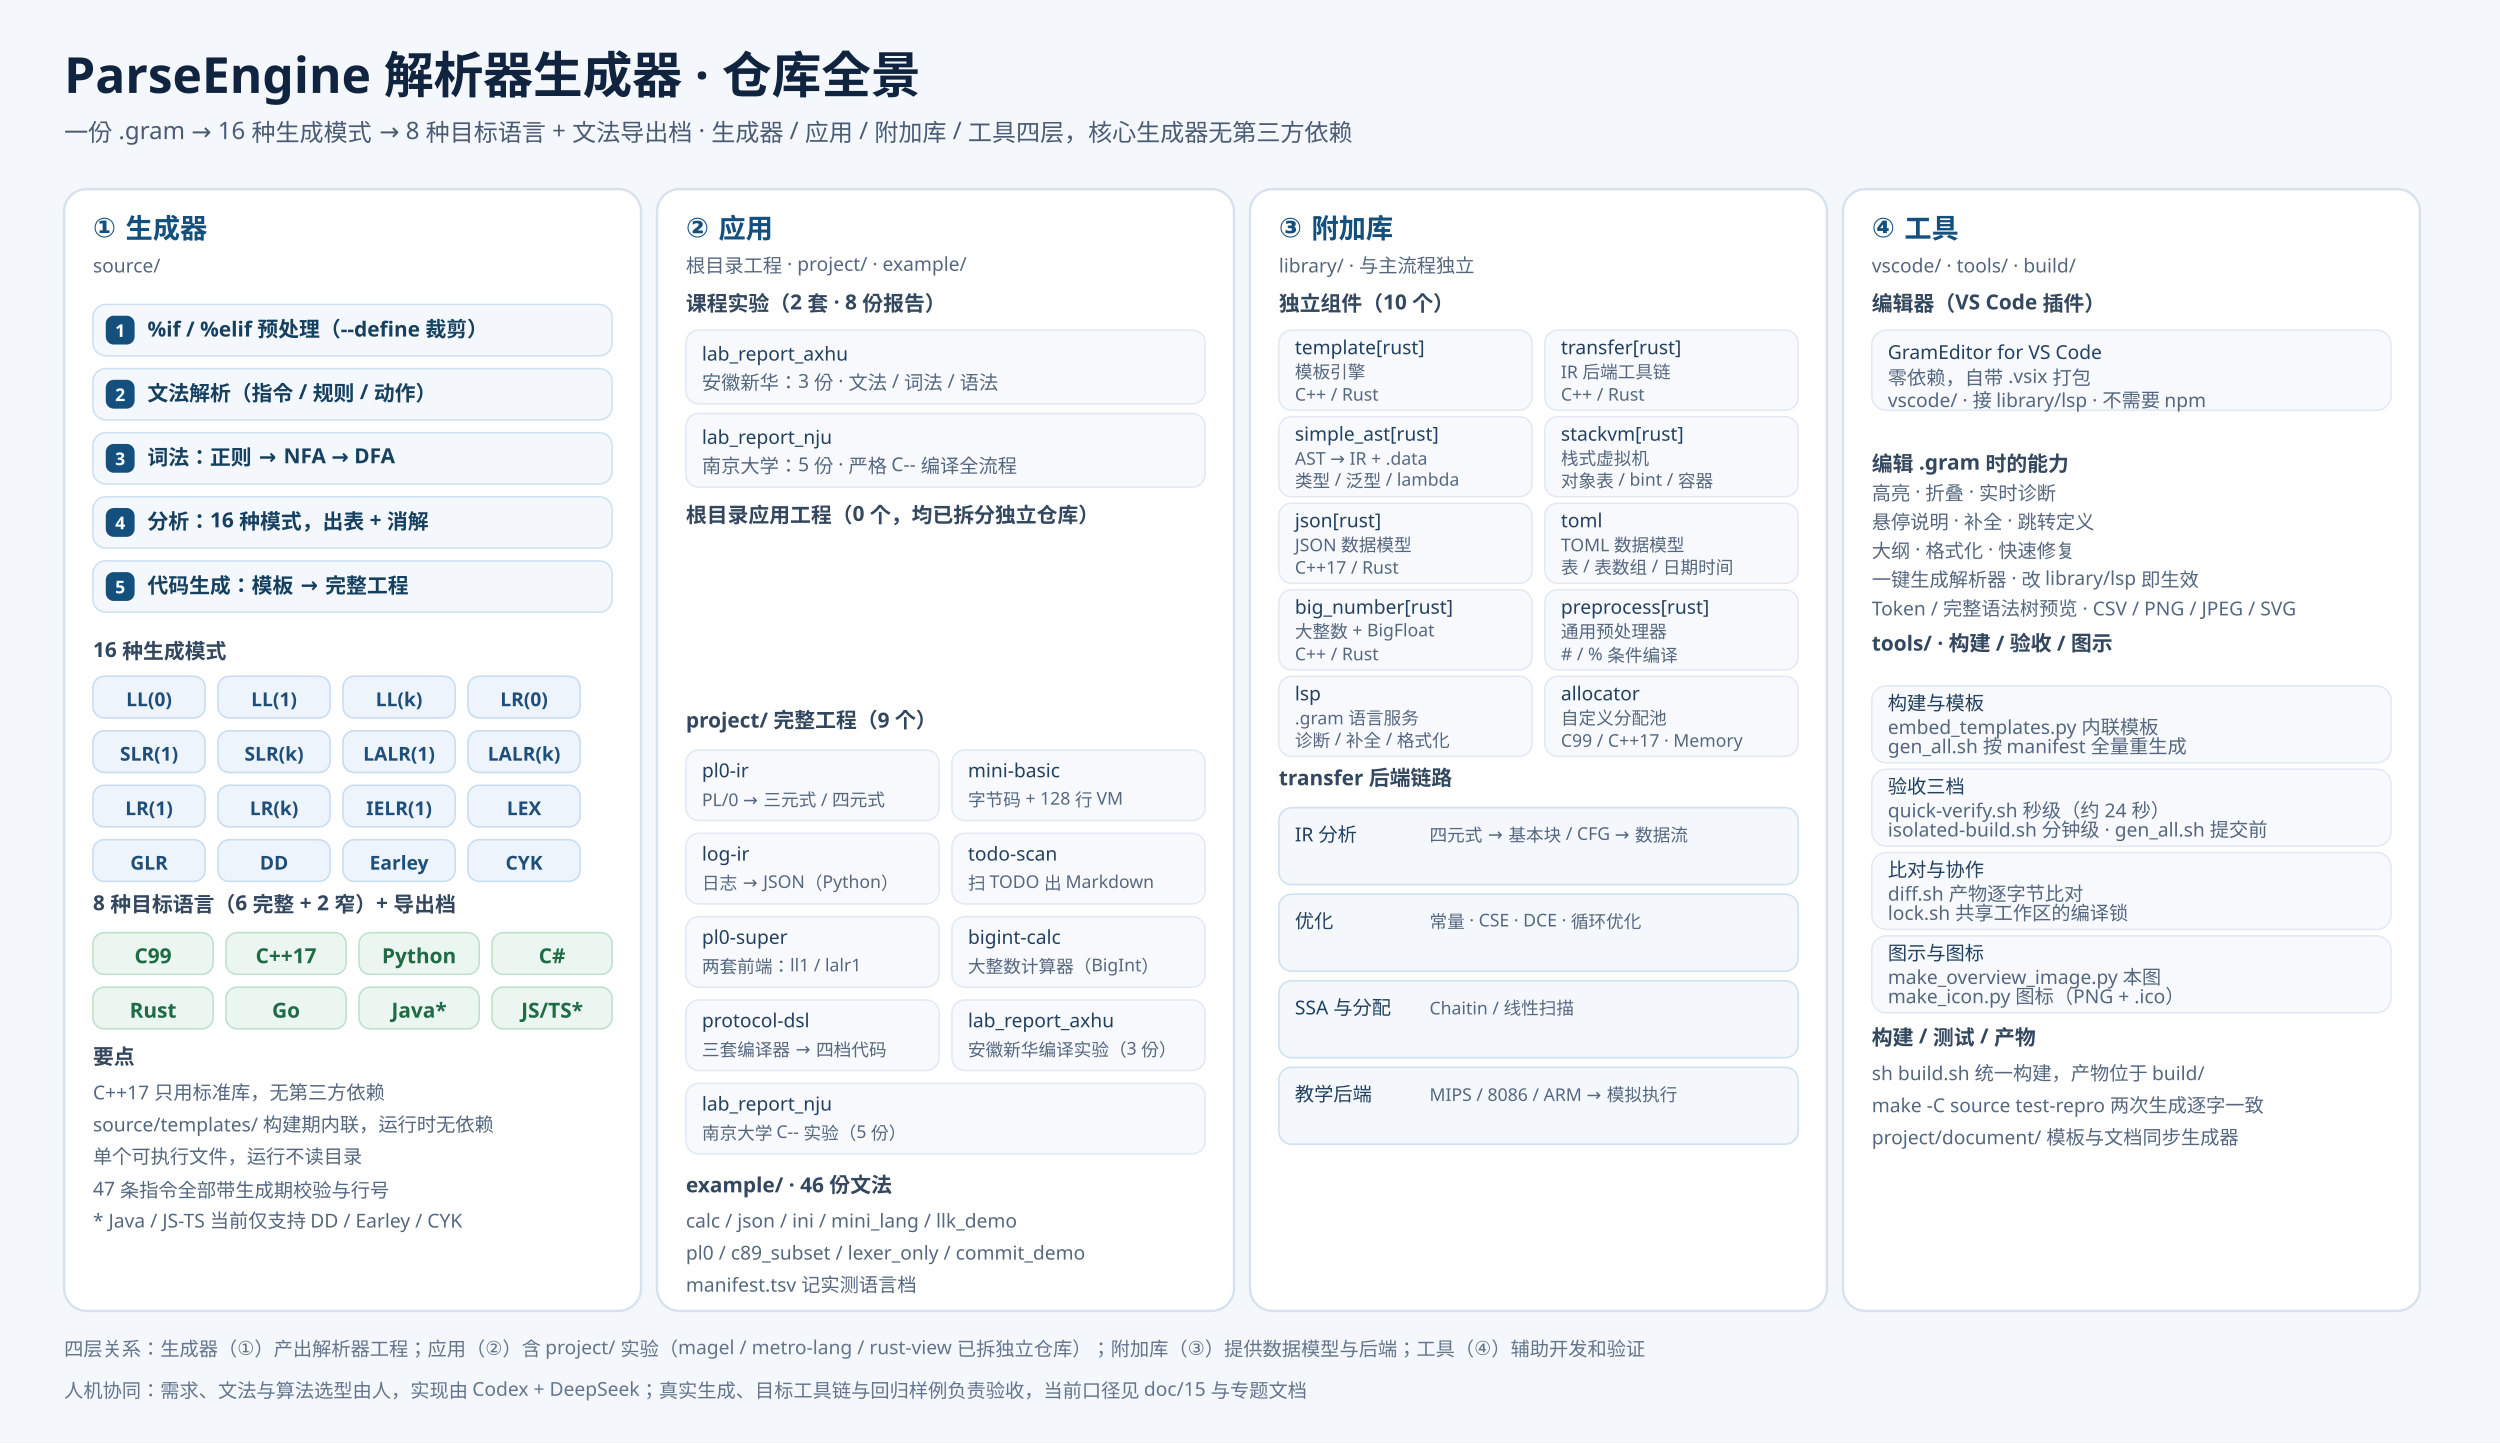
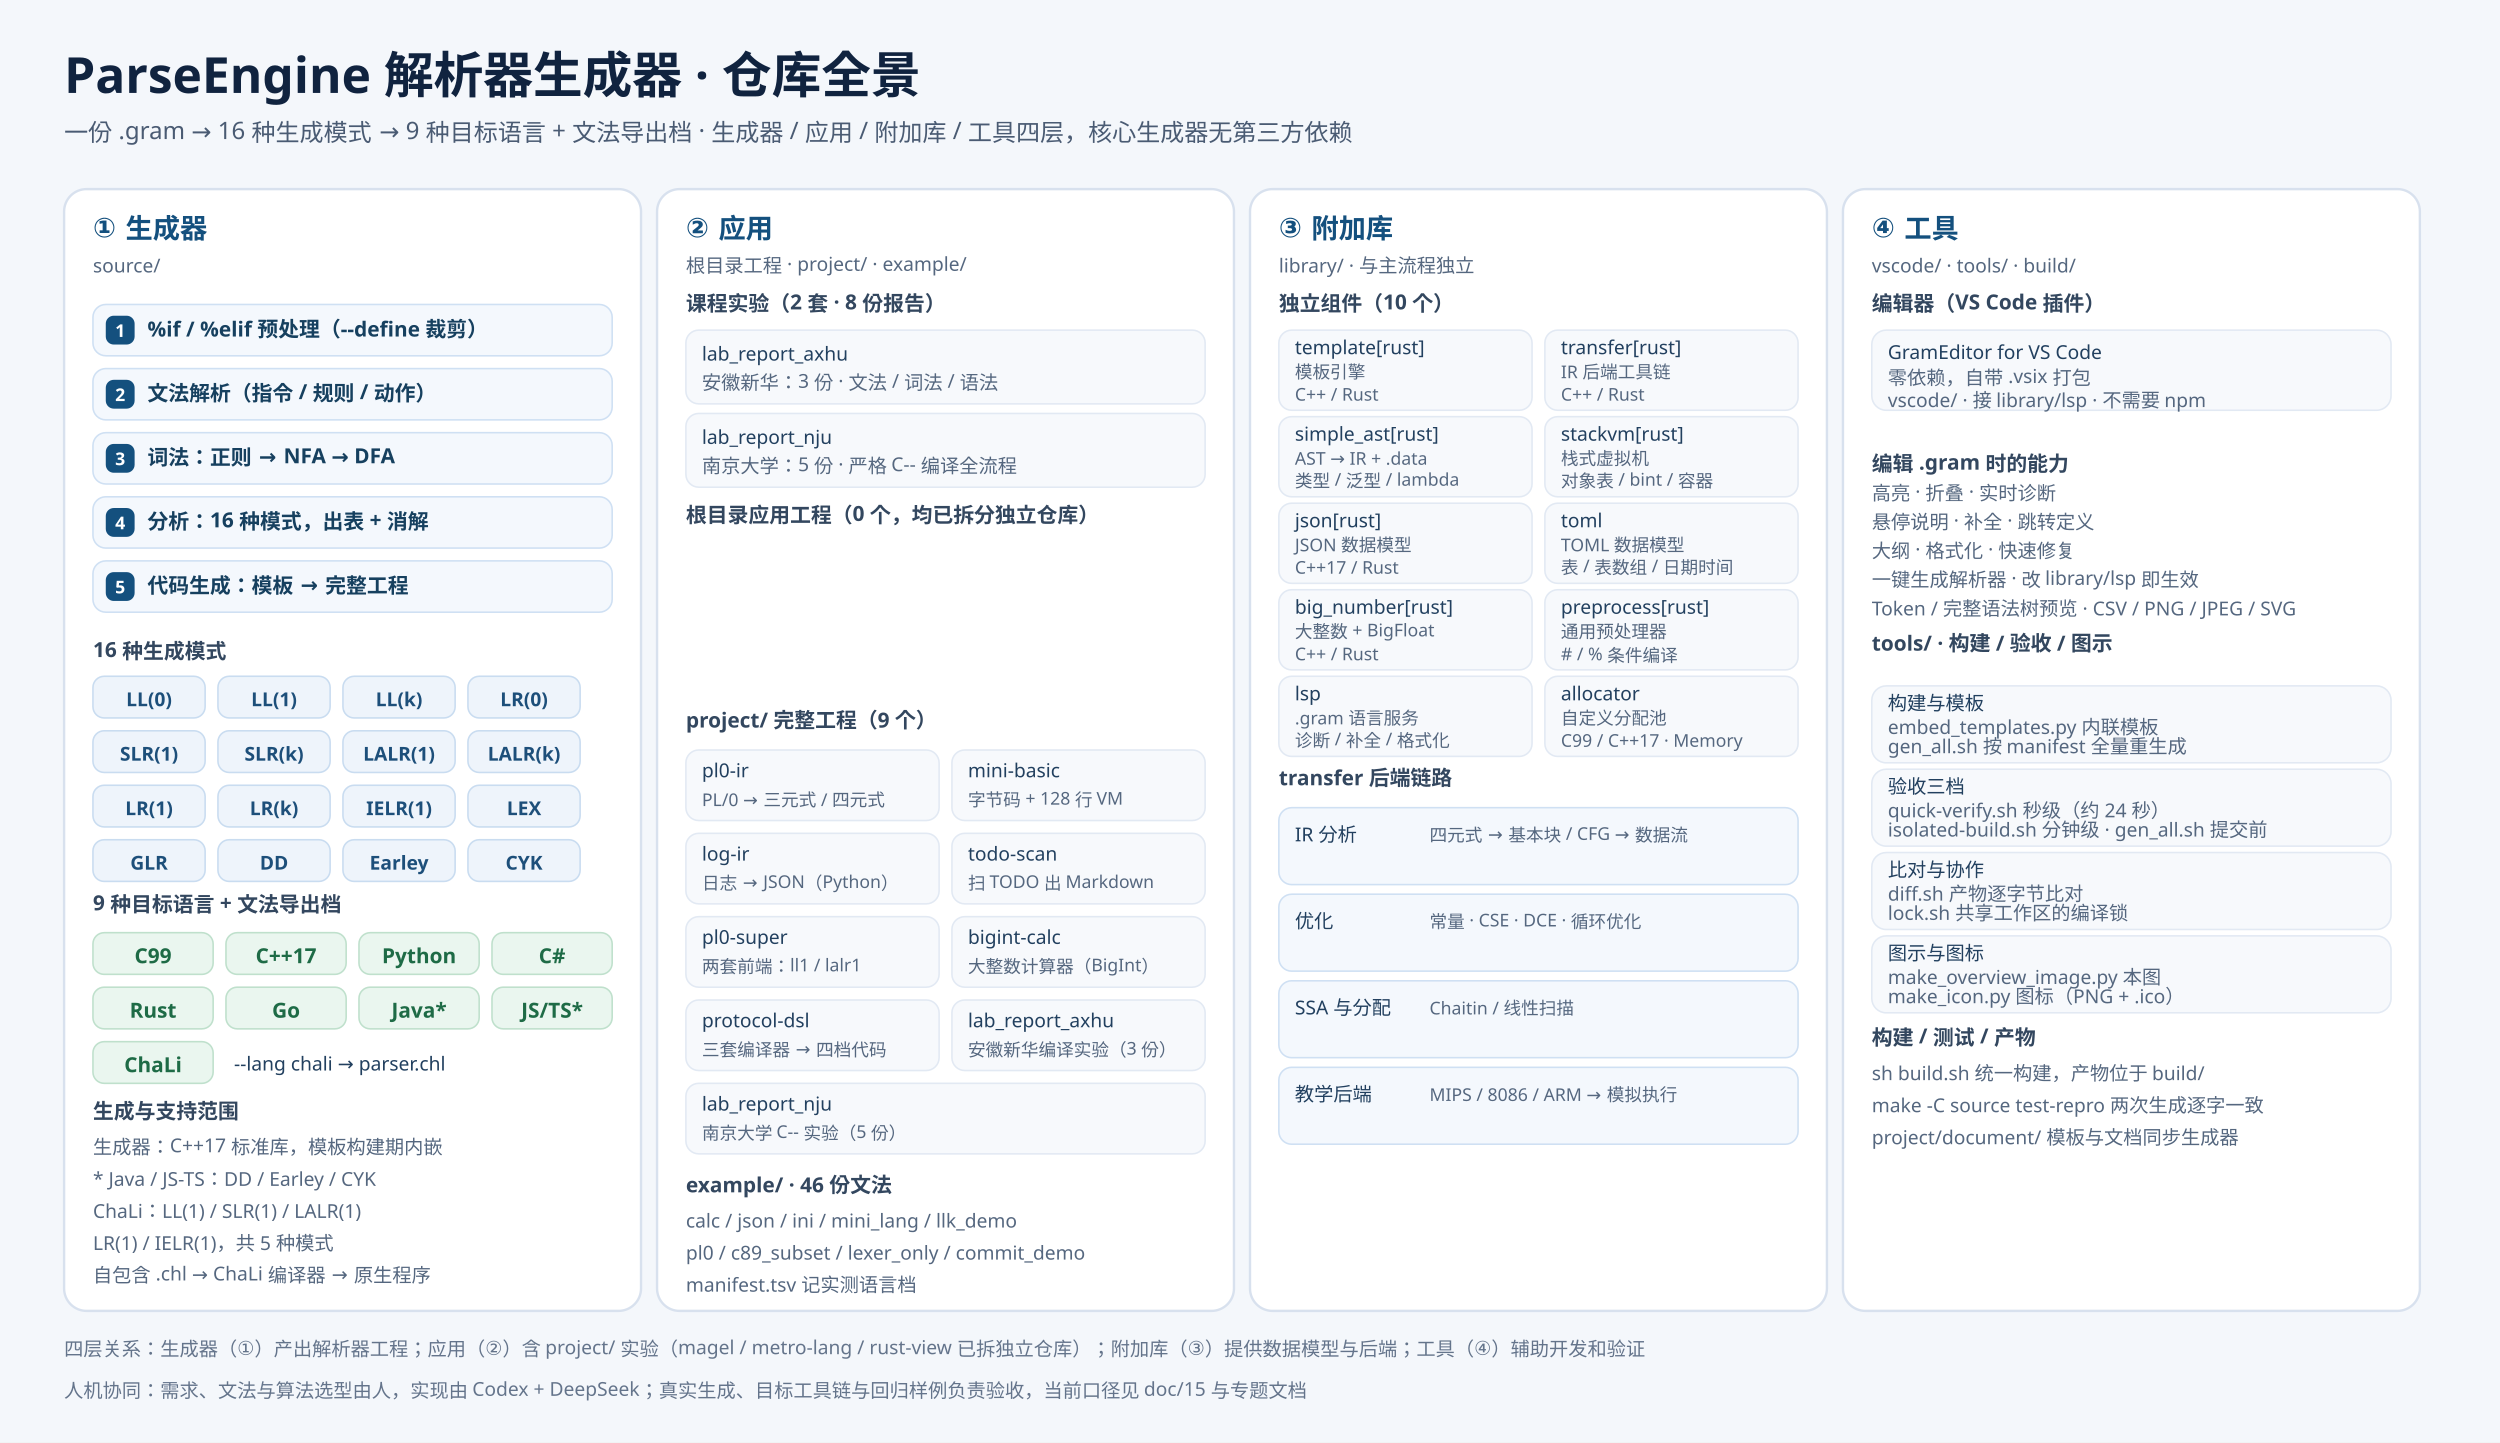
<svg xmlns="http://www.w3.org/2000/svg" width="1560" height="900" viewBox="0 0 1560 900">
  <rect width="1560" height="900" fill="#f4f7fb" />
  <text x="40" y="58" font-family="Microsoft YaHei, Segoe UI, Noto Sans SC, sans-serif" font-size="31" font-weight="700" fill="#10233f">ParseEngine 解析器生成器 · 仓库全景</text>
-   <text x="40" y="88" font-family="Microsoft YaHei, Segoe UI, Noto Sans SC, sans-serif" font-size="15" fill="#4a5b73">一份 .gram → 16 种生成模式 → 8 种目标语言 + 文法导出档 · 生成器 / 应用 / 附加库 / 工具四层，核心生成器无第三方依赖</text>
+   <text x="40" y="88" font-family="Microsoft YaHei, Segoe UI, Noto Sans SC, sans-serif" font-size="15" fill="#4a5b73">一份 .gram → 16 种生成模式 → 9 种目标语言 + 文法导出档 · 生成器 / 应用 / 附加库 / 工具四层，核心生成器无第三方依赖</text>
  <rect x="40" y="118" width="360" height="700" rx="14" fill="#ffffff" stroke="#d8e1ee" stroke-width="1.5" />
  <text x="58" y="148" font-family="Microsoft YaHei, Segoe UI, Noto Sans SC, sans-serif" font-size="17" font-weight="700" fill="#14507e">① 生成器</text>
  <text x="58" y="170" font-family="Microsoft YaHei, Segoe UI, Noto Sans SC, sans-serif" font-size="12" fill="#55677f">source/</text>
  <rect x="58" y="190" width="324" height="32" rx="8" fill="#f4f8fd" stroke="#cfe0f3" stroke-width="1" />
  <rect x="66" y="197" width="18" height="18" rx="5" fill="#14507e" />
  <text x="75" y="206" font-family="Microsoft YaHei, Segoe UI, Noto Sans SC, sans-serif" font-size="11" font-weight="700" fill="#ffffff" text-anchor="middle" dominant-baseline="central">1</text>
  <text x="92" y="210" font-family="Microsoft YaHei, Segoe UI, Noto Sans SC, sans-serif" font-size="13" font-weight="700" fill="#16405f">%if / %elif 预处理（--define 裁剪）</text>
  <rect x="58" y="230" width="324" height="32" rx="8" fill="#f4f8fd" stroke="#cfe0f3" stroke-width="1" />
  <rect x="66" y="237" width="18" height="18" rx="5" fill="#14507e" />
  <text x="75" y="246" font-family="Microsoft YaHei, Segoe UI, Noto Sans SC, sans-serif" font-size="11" font-weight="700" fill="#ffffff" text-anchor="middle" dominant-baseline="central">2</text>
  <text x="92" y="250" font-family="Microsoft YaHei, Segoe UI, Noto Sans SC, sans-serif" font-size="13" font-weight="700" fill="#16405f">文法解析（指令 / 规则 / 动作）</text>
  <rect x="58" y="270" width="324" height="32" rx="8" fill="#f4f8fd" stroke="#cfe0f3" stroke-width="1" />
  <rect x="66" y="277" width="18" height="18" rx="5" fill="#14507e" />
  <text x="75" y="286" font-family="Microsoft YaHei, Segoe UI, Noto Sans SC, sans-serif" font-size="11" font-weight="700" fill="#ffffff" text-anchor="middle" dominant-baseline="central">3</text>
  <text x="92" y="290" font-family="Microsoft YaHei, Segoe UI, Noto Sans SC, sans-serif" font-size="13" font-weight="700" fill="#16405f">词法：正则 → NFA → DFA</text>
  <rect x="58" y="310" width="324" height="32" rx="8" fill="#f4f8fd" stroke="#cfe0f3" stroke-width="1" />
  <rect x="66" y="317" width="18" height="18" rx="5" fill="#14507e" />
  <text x="75" y="326" font-family="Microsoft YaHei, Segoe UI, Noto Sans SC, sans-serif" font-size="11" font-weight="700" fill="#ffffff" text-anchor="middle" dominant-baseline="central">4</text>
  <text x="92" y="330" font-family="Microsoft YaHei, Segoe UI, Noto Sans SC, sans-serif" font-size="13" font-weight="700" fill="#16405f">分析：16 种模式，出表 + 消解</text>
  <rect x="58" y="350" width="324" height="32" rx="8" fill="#f4f8fd" stroke="#cfe0f3" stroke-width="1" />
  <rect x="66" y="357" width="18" height="18" rx="5" fill="#14507e" />
  <text x="75" y="366" font-family="Microsoft YaHei, Segoe UI, Noto Sans SC, sans-serif" font-size="11" font-weight="700" fill="#ffffff" text-anchor="middle" dominant-baseline="central">5</text>
  <text x="92" y="370" font-family="Microsoft YaHei, Segoe UI, Noto Sans SC, sans-serif" font-size="13" font-weight="700" fill="#16405f">代码生成：模板 → 完整工程</text>
  <text x="58" y="410" font-family="Microsoft YaHei, Segoe UI, Noto Sans SC, sans-serif" font-size="13" font-weight="700" fill="#33475f">16 种生成模式</text>
  <rect x="58" y="422" width="70" height="26" rx="7" fill="#eef4fb" stroke="#c9dcf0" stroke-width="1" />
  <text x="93" y="436" font-family="Microsoft YaHei, Segoe UI, Noto Sans SC, sans-serif" font-size="12" font-weight="700" fill="#1d4f7a" text-anchor="middle" dominant-baseline="central">LL(0)</text>
  <rect x="136" y="422" width="70" height="26" rx="7" fill="#eef4fb" stroke="#c9dcf0" stroke-width="1" />
  <text x="171" y="436" font-family="Microsoft YaHei, Segoe UI, Noto Sans SC, sans-serif" font-size="12" font-weight="700" fill="#1d4f7a" text-anchor="middle" dominant-baseline="central">LL(1)</text>
  <rect x="214" y="422" width="70" height="26" rx="7" fill="#eef4fb" stroke="#c9dcf0" stroke-width="1" />
  <text x="249" y="436" font-family="Microsoft YaHei, Segoe UI, Noto Sans SC, sans-serif" font-size="12" font-weight="700" fill="#1d4f7a" text-anchor="middle" dominant-baseline="central">LL(k)</text>
  <rect x="292" y="422" width="70" height="26" rx="7" fill="#eef4fb" stroke="#c9dcf0" stroke-width="1" />
  <text x="327" y="436" font-family="Microsoft YaHei, Segoe UI, Noto Sans SC, sans-serif" font-size="12" font-weight="700" fill="#1d4f7a" text-anchor="middle" dominant-baseline="central">LR(0)</text>
  <rect x="58" y="456" width="70" height="26" rx="7" fill="#eef4fb" stroke="#c9dcf0" stroke-width="1" />
  <text x="93" y="470" font-family="Microsoft YaHei, Segoe UI, Noto Sans SC, sans-serif" font-size="12" font-weight="700" fill="#1d4f7a" text-anchor="middle" dominant-baseline="central">SLR(1)</text>
  <rect x="136" y="456" width="70" height="26" rx="7" fill="#eef4fb" stroke="#c9dcf0" stroke-width="1" />
  <text x="171" y="470" font-family="Microsoft YaHei, Segoe UI, Noto Sans SC, sans-serif" font-size="12" font-weight="700" fill="#1d4f7a" text-anchor="middle" dominant-baseline="central">SLR(k)</text>
  <rect x="214" y="456" width="70" height="26" rx="7" fill="#eef4fb" stroke="#c9dcf0" stroke-width="1" />
  <text x="249" y="470" font-family="Microsoft YaHei, Segoe UI, Noto Sans SC, sans-serif" font-size="12" font-weight="700" fill="#1d4f7a" text-anchor="middle" dominant-baseline="central">LALR(1)</text>
  <rect x="292" y="456" width="70" height="26" rx="7" fill="#eef4fb" stroke="#c9dcf0" stroke-width="1" />
  <text x="327" y="470" font-family="Microsoft YaHei, Segoe UI, Noto Sans SC, sans-serif" font-size="12" font-weight="700" fill="#1d4f7a" text-anchor="middle" dominant-baseline="central">LALR(k)</text>
  <rect x="58" y="490" width="70" height="26" rx="7" fill="#eef4fb" stroke="#c9dcf0" stroke-width="1" />
  <text x="93" y="504" font-family="Microsoft YaHei, Segoe UI, Noto Sans SC, sans-serif" font-size="12" font-weight="700" fill="#1d4f7a" text-anchor="middle" dominant-baseline="central">LR(1)</text>
  <rect x="136" y="490" width="70" height="26" rx="7" fill="#eef4fb" stroke="#c9dcf0" stroke-width="1" />
  <text x="171" y="504" font-family="Microsoft YaHei, Segoe UI, Noto Sans SC, sans-serif" font-size="12" font-weight="700" fill="#1d4f7a" text-anchor="middle" dominant-baseline="central">LR(k)</text>
  <rect x="214" y="490" width="70" height="26" rx="7" fill="#eef4fb" stroke="#c9dcf0" stroke-width="1" />
  <text x="249" y="504" font-family="Microsoft YaHei, Segoe UI, Noto Sans SC, sans-serif" font-size="12" font-weight="700" fill="#1d4f7a" text-anchor="middle" dominant-baseline="central">IELR(1)</text>
  <rect x="292" y="490" width="70" height="26" rx="7" fill="#eef4fb" stroke="#c9dcf0" stroke-width="1" />
  <text x="327" y="504" font-family="Microsoft YaHei, Segoe UI, Noto Sans SC, sans-serif" font-size="12" font-weight="700" fill="#1d4f7a" text-anchor="middle" dominant-baseline="central">LEX</text>
  <rect x="58" y="524" width="70" height="26" rx="7" fill="#eef4fb" stroke="#c9dcf0" stroke-width="1" />
  <text x="93" y="538" font-family="Microsoft YaHei, Segoe UI, Noto Sans SC, sans-serif" font-size="12" font-weight="700" fill="#1d4f7a" text-anchor="middle" dominant-baseline="central">GLR</text>
  <rect x="136" y="524" width="70" height="26" rx="7" fill="#eef4fb" stroke="#c9dcf0" stroke-width="1" />
  <text x="171" y="538" font-family="Microsoft YaHei, Segoe UI, Noto Sans SC, sans-serif" font-size="12" font-weight="700" fill="#1d4f7a" text-anchor="middle" dominant-baseline="central">DD</text>
  <rect x="214" y="524" width="70" height="26" rx="7" fill="#eef4fb" stroke="#c9dcf0" stroke-width="1" />
  <text x="249" y="538" font-family="Microsoft YaHei, Segoe UI, Noto Sans SC, sans-serif" font-size="12" font-weight="700" fill="#1d4f7a" text-anchor="middle" dominant-baseline="central">Earley</text>
  <rect x="292" y="524" width="70" height="26" rx="7" fill="#eef4fb" stroke="#c9dcf0" stroke-width="1" />
  <text x="327" y="538" font-family="Microsoft YaHei, Segoe UI, Noto Sans SC, sans-serif" font-size="12" font-weight="700" fill="#1d4f7a" text-anchor="middle" dominant-baseline="central">CYK</text>
-   <text x="58" y="568" font-family="Microsoft YaHei, Segoe UI, Noto Sans SC, sans-serif" font-size="13" font-weight="700" fill="#33475f">8 种目标语言（6 完整 + 2 窄）+ 导出档</text>
+   <text x="58" y="568" font-family="Microsoft YaHei, Segoe UI, Noto Sans SC, sans-serif" font-size="13" font-weight="700" fill="#33475f">9 种目标语言 + 文法导出档</text>
  <rect x="58" y="582" width="75" height="26" rx="7" fill="#eaf6ef" stroke="#bfe0cc" stroke-width="1" />
  <text x="95.5" y="596" font-family="Microsoft YaHei, Segoe UI, Noto Sans SC, sans-serif" font-size="13" font-weight="700" fill="#1e6b46" text-anchor="middle" dominant-baseline="central">C99</text>
  <rect x="141" y="582" width="75" height="26" rx="7" fill="#eaf6ef" stroke="#bfe0cc" stroke-width="1" />
  <text x="178.5" y="596" font-family="Microsoft YaHei, Segoe UI, Noto Sans SC, sans-serif" font-size="13" font-weight="700" fill="#1e6b46" text-anchor="middle" dominant-baseline="central">C++17</text>
  <rect x="224" y="582" width="75" height="26" rx="7" fill="#eaf6ef" stroke="#bfe0cc" stroke-width="1" />
  <text x="261.5" y="596" font-family="Microsoft YaHei, Segoe UI, Noto Sans SC, sans-serif" font-size="13" font-weight="700" fill="#1e6b46" text-anchor="middle" dominant-baseline="central">Python</text>
  <rect x="307" y="582" width="75" height="26" rx="7" fill="#eaf6ef" stroke="#bfe0cc" stroke-width="1" />
  <text x="344.5" y="596" font-family="Microsoft YaHei, Segoe UI, Noto Sans SC, sans-serif" font-size="13" font-weight="700" fill="#1e6b46" text-anchor="middle" dominant-baseline="central">C#</text>
  <rect x="58" y="616" width="75" height="26" rx="7" fill="#eaf6ef" stroke="#bfe0cc" stroke-width="1" />
  <text x="95.5" y="630" font-family="Microsoft YaHei, Segoe UI, Noto Sans SC, sans-serif" font-size="13" font-weight="700" fill="#1e6b46" text-anchor="middle" dominant-baseline="central">Rust</text>
  <rect x="141" y="616" width="75" height="26" rx="7" fill="#eaf6ef" stroke="#bfe0cc" stroke-width="1" />
  <text x="178.5" y="630" font-family="Microsoft YaHei, Segoe UI, Noto Sans SC, sans-serif" font-size="13" font-weight="700" fill="#1e6b46" text-anchor="middle" dominant-baseline="central">Go</text>
  <rect x="224" y="616" width="75" height="26" rx="7" fill="#eaf6ef" stroke="#bfe0cc" stroke-width="1" />
  <text x="261.5" y="630" font-family="Microsoft YaHei, Segoe UI, Noto Sans SC, sans-serif" font-size="13" font-weight="700" fill="#1e6b46" text-anchor="middle" dominant-baseline="central">Java*</text>
  <rect x="307" y="616" width="75" height="26" rx="7" fill="#eaf6ef" stroke="#bfe0cc" stroke-width="1" />
  <text x="344.5" y="630" font-family="Microsoft YaHei, Segoe UI, Noto Sans SC, sans-serif" font-size="13" font-weight="700" fill="#1e6b46" text-anchor="middle" dominant-baseline="central">JS/TS*</text>
-   <text x="58" y="664" font-family="Microsoft YaHei, Segoe UI, Noto Sans SC, sans-serif" font-size="13" font-weight="700" fill="#33475f">要点</text>
-   <text x="58" y="686" font-family="Microsoft YaHei, Segoe UI, Noto Sans SC, sans-serif" font-size="12" fill="#55677f">C++17 只用标准库，无第三方依赖</text>
-   <text x="58" y="706" font-family="Microsoft YaHei, Segoe UI, Noto Sans SC, sans-serif" font-size="12" fill="#55677f">source/templates/ 构建期内联，运行时无依赖</text>
-   <text x="58" y="726" font-family="Microsoft YaHei, Segoe UI, Noto Sans SC, sans-serif" font-size="12" fill="#55677f">单个可执行文件，运行不读目录</text>
-   <text x="58" y="746" font-family="Microsoft YaHei, Segoe UI, Noto Sans SC, sans-serif" font-size="12" fill="#55677f">47 条指令全部带生成期校验与行号</text>
-   <text x="58" y="766" font-family="Microsoft YaHei, Segoe UI, Noto Sans SC, sans-serif" font-size="12" fill="#55677f">* Java / JS-TS 当前仅支持 DD / Earley / CYK</text>
+   <rect x="58" y="650" width="75" height="26" rx="7" fill="#eaf6ef" stroke="#bfe0cc" stroke-width="1" />
+   <text x="95.5" y="664" font-family="Microsoft YaHei, Segoe UI, Noto Sans SC, sans-serif" font-size="13" font-weight="700" fill="#1e6b46" text-anchor="middle" dominant-baseline="central">ChaLi</text>
+   <text x="146" y="668" font-family="Microsoft YaHei, Segoe UI, Noto Sans SC, sans-serif" font-size="12" fill="#22405f">--lang chali → parser.chl</text>
+   <text x="58" y="698" font-family="Microsoft YaHei, Segoe UI, Noto Sans SC, sans-serif" font-size="13" font-weight="700" fill="#33475f">生成与支持范围</text>
+   <text x="58" y="720" font-family="Microsoft YaHei, Segoe UI, Noto Sans SC, sans-serif" font-size="12" fill="#55677f">生成器：C++17 标准库，模板构建期内嵌</text>
+   <text x="58" y="740" font-family="Microsoft YaHei, Segoe UI, Noto Sans SC, sans-serif" font-size="12" fill="#55677f">* Java / JS-TS：DD / Earley / CYK</text>
+   <text x="58" y="760" font-family="Microsoft YaHei, Segoe UI, Noto Sans SC, sans-serif" font-size="12" fill="#55677f">ChaLi：LL(1) / SLR(1) / LALR(1)</text>
+   <text x="58" y="780" font-family="Microsoft YaHei, Segoe UI, Noto Sans SC, sans-serif" font-size="12" fill="#55677f">             LR(1) / IELR(1)，共 5 种模式</text>
+   <text x="58" y="800" font-family="Microsoft YaHei, Segoe UI, Noto Sans SC, sans-serif" font-size="12" fill="#55677f">自包含 .chl → ChaLi 编译器 → 原生程序</text>
  <rect x="410" y="118" width="360" height="700" rx="14" fill="#ffffff" stroke="#d8e1ee" stroke-width="1.5" />
  <text x="428" y="148" font-family="Microsoft YaHei, Segoe UI, Noto Sans SC, sans-serif" font-size="17" font-weight="700" fill="#14507e">② 应用</text>
  <text x="428" y="170" font-family="Microsoft YaHei, Segoe UI, Noto Sans SC, sans-serif" font-size="12" fill="#55677f">根目录工程 · project/ · example/</text>
  <text x="428" y="194" font-family="Microsoft YaHei, Segoe UI, Noto Sans SC, sans-serif" font-size="13" font-weight="700" fill="#33475f">课程实验（2 套 · 8 份报告）</text>
  <rect x="428" y="206" width="324" height="46" rx="8" fill="#f7f9fc" stroke="#e2e9f3" stroke-width="1" />
  <text x="438" y="225" font-family="Microsoft YaHei, Segoe UI, Noto Sans SC, sans-serif" font-size="12" fill="#22405f">lab_report_axhu</text>
  <text x="438" y="243" font-family="Microsoft YaHei, Segoe UI, Noto Sans SC, sans-serif" font-size="12" fill="#55677f">安徽新华：3 份 · 文法 / 词法 / 语法</text>
  <rect x="428" y="258" width="324" height="46" rx="8" fill="#f7f9fc" stroke="#e2e9f3" stroke-width="1" />
  <text x="438" y="277" font-family="Microsoft YaHei, Segoe UI, Noto Sans SC, sans-serif" font-size="12" fill="#22405f">lab_report_nju</text>
  <text x="438" y="295" font-family="Microsoft YaHei, Segoe UI, Noto Sans SC, sans-serif" font-size="12" fill="#55677f">南京大学：5 份 · 严格 C-- 编译全流程</text>
  <text x="428" y="326" font-family="Microsoft YaHei, Segoe UI, Noto Sans SC, sans-serif" font-size="13" font-weight="700" fill="#33475f">根目录应用工程（0 个，均已拆分独立仓库）</text>
  <text x="428" y="454" font-family="Microsoft YaHei, Segoe UI, Noto Sans SC, sans-serif" font-size="13" font-weight="700" fill="#33475f">project/ 完整工程（9 个）</text>
  <rect x="428" y="468" width="158" height="44" rx="8" fill="#f7f9fc" stroke="#e2e9f3" stroke-width="1" />
  <text x="438" y="485" font-family="Microsoft YaHei, Segoe UI, Noto Sans SC, sans-serif" font-size="12" fill="#22405f">pl0-ir</text>
  <text x="438" y="503" font-family="Microsoft YaHei, Segoe UI, Noto Sans SC, sans-serif" font-size="11" fill="#55677f">PL/0 → 三元式 / 四元式</text>
  <rect x="594" y="468" width="158" height="44" rx="8" fill="#f7f9fc" stroke="#e2e9f3" stroke-width="1" />
  <text x="604" y="485" font-family="Microsoft YaHei, Segoe UI, Noto Sans SC, sans-serif" font-size="12" fill="#22405f">mini-basic</text>
  <text x="604" y="503" font-family="Microsoft YaHei, Segoe UI, Noto Sans SC, sans-serif" font-size="11" fill="#55677f">字节码 + 128 行 VM</text>
  <rect x="428" y="520" width="158" height="44" rx="8" fill="#f7f9fc" stroke="#e2e9f3" stroke-width="1" />
  <text x="438" y="537" font-family="Microsoft YaHei, Segoe UI, Noto Sans SC, sans-serif" font-size="12" fill="#22405f">log-ir</text>
  <text x="438" y="555" font-family="Microsoft YaHei, Segoe UI, Noto Sans SC, sans-serif" font-size="11" fill="#55677f">日志 → JSON（Python）</text>
  <rect x="594" y="520" width="158" height="44" rx="8" fill="#f7f9fc" stroke="#e2e9f3" stroke-width="1" />
  <text x="604" y="537" font-family="Microsoft YaHei, Segoe UI, Noto Sans SC, sans-serif" font-size="12" fill="#22405f">todo-scan</text>
  <text x="604" y="555" font-family="Microsoft YaHei, Segoe UI, Noto Sans SC, sans-serif" font-size="11" fill="#55677f">扫 TODO 出 Markdown</text>
  <rect x="428" y="572" width="158" height="44" rx="8" fill="#f7f9fc" stroke="#e2e9f3" stroke-width="1" />
  <text x="438" y="589" font-family="Microsoft YaHei, Segoe UI, Noto Sans SC, sans-serif" font-size="12" fill="#22405f">pl0-super</text>
  <text x="438" y="607" font-family="Microsoft YaHei, Segoe UI, Noto Sans SC, sans-serif" font-size="11" fill="#55677f">两套前端：ll1 / lalr1</text>
  <rect x="594" y="572" width="158" height="44" rx="8" fill="#f7f9fc" stroke="#e2e9f3" stroke-width="1" />
  <text x="604" y="589" font-family="Microsoft YaHei, Segoe UI, Noto Sans SC, sans-serif" font-size="12" fill="#22405f">bigint-calc</text>
  <text x="604" y="607" font-family="Microsoft YaHei, Segoe UI, Noto Sans SC, sans-serif" font-size="11" fill="#55677f">大整数计算器（BigInt）</text>
  <rect x="428" y="624" width="158" height="44" rx="8" fill="#f7f9fc" stroke="#e2e9f3" stroke-width="1" />
  <text x="438" y="641" font-family="Microsoft YaHei, Segoe UI, Noto Sans SC, sans-serif" font-size="12" fill="#22405f">protocol-dsl</text>
  <text x="438" y="659" font-family="Microsoft YaHei, Segoe UI, Noto Sans SC, sans-serif" font-size="11" fill="#55677f">三套编译器 → 四档代码</text>
  <rect x="594" y="624" width="158" height="44" rx="8" fill="#f7f9fc" stroke="#e2e9f3" stroke-width="1" />
  <text x="604" y="641" font-family="Microsoft YaHei, Segoe UI, Noto Sans SC, sans-serif" font-size="12" fill="#22405f">lab_report_axhu</text>
  <text x="604" y="659" font-family="Microsoft YaHei, Segoe UI, Noto Sans SC, sans-serif" font-size="11" fill="#55677f">安徽新华编译实验（3 份）</text>
  <rect x="428" y="676" width="324" height="44" rx="8" fill="#f7f9fc" stroke="#e2e9f3" stroke-width="1" />
  <text x="438" y="693" font-family="Microsoft YaHei, Segoe UI, Noto Sans SC, sans-serif" font-size="12" fill="#22405f">lab_report_nju</text>
  <text x="438" y="711" font-family="Microsoft YaHei, Segoe UI, Noto Sans SC, sans-serif" font-size="11" fill="#55677f">南京大学 C-- 实验（5 份）</text>
  <text x="428" y="744" font-family="Microsoft YaHei, Segoe UI, Noto Sans SC, sans-serif" font-size="13" font-weight="700" fill="#33475f">example/ · 46 份文法</text>
  <text x="428" y="766" font-family="Microsoft YaHei, Segoe UI, Noto Sans SC, sans-serif" font-size="12" fill="#55677f">calc / json / ini / mini_lang / llk_demo</text>
  <text x="428" y="786" font-family="Microsoft YaHei, Segoe UI, Noto Sans SC, sans-serif" font-size="12" fill="#55677f">pl0 / c89_subset / lexer_only / commit_demo</text>
  <text x="428" y="806" font-family="Microsoft YaHei, Segoe UI, Noto Sans SC, sans-serif" font-size="12" fill="#55677f">manifest.tsv 记实测语言档</text>
  <rect x="780" y="118" width="360" height="700" rx="14" fill="#ffffff" stroke="#d8e1ee" stroke-width="1.5" />
  <text x="798" y="148" font-family="Microsoft YaHei, Segoe UI, Noto Sans SC, sans-serif" font-size="17" font-weight="700" fill="#14507e">③ 附加库</text>
  <text x="798" y="170" font-family="Microsoft YaHei, Segoe UI, Noto Sans SC, sans-serif" font-size="12" fill="#55677f">library/ · 与主流程独立</text>
  <text x="798" y="194" font-family="Microsoft YaHei, Segoe UI, Noto Sans SC, sans-serif" font-size="13" font-weight="700" fill="#33475f">独立组件（10 个）</text>
  <rect x="798" y="206" width="158" height="50" rx="8" fill="#f7f9fc" stroke="#e2e9f3" stroke-width="1" />
  <text x="808" y="221" font-family="Microsoft YaHei, Segoe UI, Noto Sans SC, sans-serif" font-size="12" fill="#22405f">template[rust]</text>
  <text x="808" y="236" font-family="Microsoft YaHei, Segoe UI, Noto Sans SC, sans-serif" font-size="11" fill="#55677f">模板引擎</text>
  <text x="808" y="250" font-family="Microsoft YaHei, Segoe UI, Noto Sans SC, sans-serif" font-size="11" fill="#55677f">C++ / Rust</text>
  <rect x="964" y="206" width="158" height="50" rx="8" fill="#f7f9fc" stroke="#e2e9f3" stroke-width="1" />
  <text x="974" y="221" font-family="Microsoft YaHei, Segoe UI, Noto Sans SC, sans-serif" font-size="12" fill="#22405f">transfer[rust]</text>
  <text x="974" y="236" font-family="Microsoft YaHei, Segoe UI, Noto Sans SC, sans-serif" font-size="11" fill="#55677f">IR 后端工具链</text>
  <text x="974" y="250" font-family="Microsoft YaHei, Segoe UI, Noto Sans SC, sans-serif" font-size="11" fill="#55677f">C++ / Rust</text>
  <rect x="798" y="260" width="158" height="50" rx="8" fill="#f7f9fc" stroke="#e2e9f3" stroke-width="1" />
  <text x="808" y="275" font-family="Microsoft YaHei, Segoe UI, Noto Sans SC, sans-serif" font-size="12" fill="#22405f">simple_ast[rust]</text>
  <text x="808" y="290" font-family="Microsoft YaHei, Segoe UI, Noto Sans SC, sans-serif" font-size="11" fill="#55677f">AST → IR + .data</text>
  <text x="808" y="304" font-family="Microsoft YaHei, Segoe UI, Noto Sans SC, sans-serif" font-size="11" fill="#55677f">类型 / 泛型 / lambda</text>
  <rect x="964" y="260" width="158" height="50" rx="8" fill="#f7f9fc" stroke="#e2e9f3" stroke-width="1" />
  <text x="974" y="275" font-family="Microsoft YaHei, Segoe UI, Noto Sans SC, sans-serif" font-size="12" fill="#22405f">stackvm[rust]</text>
  <text x="974" y="290" font-family="Microsoft YaHei, Segoe UI, Noto Sans SC, sans-serif" font-size="11" fill="#55677f">栈式虚拟机</text>
  <text x="974" y="304" font-family="Microsoft YaHei, Segoe UI, Noto Sans SC, sans-serif" font-size="11" fill="#55677f">对象表 / bint / 容器</text>
  <rect x="798" y="314" width="158" height="50" rx="8" fill="#f7f9fc" stroke="#e2e9f3" stroke-width="1" />
  <text x="808" y="329" font-family="Microsoft YaHei, Segoe UI, Noto Sans SC, sans-serif" font-size="12" fill="#22405f">json[rust]</text>
  <text x="808" y="344" font-family="Microsoft YaHei, Segoe UI, Noto Sans SC, sans-serif" font-size="11" fill="#55677f">JSON 数据模型</text>
  <text x="808" y="358" font-family="Microsoft YaHei, Segoe UI, Noto Sans SC, sans-serif" font-size="11" fill="#55677f">C++17 / Rust</text>
  <rect x="964" y="314" width="158" height="50" rx="8" fill="#f7f9fc" stroke="#e2e9f3" stroke-width="1" />
  <text x="974" y="329" font-family="Microsoft YaHei, Segoe UI, Noto Sans SC, sans-serif" font-size="12" fill="#22405f">toml</text>
  <text x="974" y="344" font-family="Microsoft YaHei, Segoe UI, Noto Sans SC, sans-serif" font-size="11" fill="#55677f">TOML 数据模型</text>
  <text x="974" y="358" font-family="Microsoft YaHei, Segoe UI, Noto Sans SC, sans-serif" font-size="11" fill="#55677f">表 / 表数组 / 日期时间</text>
  <rect x="798" y="368" width="158" height="50" rx="8" fill="#f7f9fc" stroke="#e2e9f3" stroke-width="1" />
  <text x="808" y="383" font-family="Microsoft YaHei, Segoe UI, Noto Sans SC, sans-serif" font-size="12" fill="#22405f">big_number[rust]</text>
  <text x="808" y="398" font-family="Microsoft YaHei, Segoe UI, Noto Sans SC, sans-serif" font-size="11" fill="#55677f">大整数 + BigFloat</text>
  <text x="808" y="412" font-family="Microsoft YaHei, Segoe UI, Noto Sans SC, sans-serif" font-size="11" fill="#55677f">C++ / Rust</text>
  <rect x="964" y="368" width="158" height="50" rx="8" fill="#f7f9fc" stroke="#e2e9f3" stroke-width="1" />
  <text x="974" y="383" font-family="Microsoft YaHei, Segoe UI, Noto Sans SC, sans-serif" font-size="12" fill="#22405f">preprocess[rust]</text>
  <text x="974" y="398" font-family="Microsoft YaHei, Segoe UI, Noto Sans SC, sans-serif" font-size="11" fill="#55677f">通用预处理器</text>
  <text x="974" y="412" font-family="Microsoft YaHei, Segoe UI, Noto Sans SC, sans-serif" font-size="11" fill="#55677f"># / % 条件编译</text>
  <rect x="798" y="422" width="158" height="50" rx="8" fill="#f7f9fc" stroke="#e2e9f3" stroke-width="1" />
  <text x="808" y="437" font-family="Microsoft YaHei, Segoe UI, Noto Sans SC, sans-serif" font-size="12" fill="#22405f">lsp</text>
  <text x="808" y="452" font-family="Microsoft YaHei, Segoe UI, Noto Sans SC, sans-serif" font-size="11" fill="#55677f">.gram 语言服务</text>
  <text x="808" y="466" font-family="Microsoft YaHei, Segoe UI, Noto Sans SC, sans-serif" font-size="11" fill="#55677f">诊断 / 补全 / 格式化</text>
  <rect x="964" y="422" width="158" height="50" rx="8" fill="#f7f9fc" stroke="#e2e9f3" stroke-width="1" />
  <text x="974" y="437" font-family="Microsoft YaHei, Segoe UI, Noto Sans SC, sans-serif" font-size="12" fill="#22405f">allocator</text>
  <text x="974" y="452" font-family="Microsoft YaHei, Segoe UI, Noto Sans SC, sans-serif" font-size="11" fill="#55677f">自定义分配池</text>
  <text x="974" y="466" font-family="Microsoft YaHei, Segoe UI, Noto Sans SC, sans-serif" font-size="11" fill="#55677f">C99 / C++17 · Memory</text>
  <text x="798" y="490" font-family="Microsoft YaHei, Segoe UI, Noto Sans SC, sans-serif" font-size="13" font-weight="700" fill="#33475f">transfer 后端链路</text>
  <rect x="798" y="504" width="324" height="48" rx="8" fill="#f4f8fd" stroke="#cfe0f3" stroke-width="1" />
  <text x="808" y="525" font-family="Microsoft YaHei, Segoe UI, Noto Sans SC, sans-serif" font-size="12" fill="#22405f">IR 分析</text>
  <text x="892" y="525" font-family="Microsoft YaHei, Segoe UI, Noto Sans SC, sans-serif" font-size="11" fill="#55677f">四元式 → 基本块 / CFG → 数据流</text>
  <rect x="798" y="558" width="324" height="48" rx="8" fill="#f4f8fd" stroke="#cfe0f3" stroke-width="1" />
  <text x="808" y="579" font-family="Microsoft YaHei, Segoe UI, Noto Sans SC, sans-serif" font-size="12" fill="#22405f">优化</text>
  <text x="892" y="579" font-family="Microsoft YaHei, Segoe UI, Noto Sans SC, sans-serif" font-size="11" fill="#55677f">常量 · CSE · DCE · 循环优化</text>
  <rect x="798" y="612" width="324" height="48" rx="8" fill="#f4f8fd" stroke="#cfe0f3" stroke-width="1" />
  <text x="808" y="633" font-family="Microsoft YaHei, Segoe UI, Noto Sans SC, sans-serif" font-size="12" fill="#22405f">SSA 与分配</text>
  <text x="892" y="633" font-family="Microsoft YaHei, Segoe UI, Noto Sans SC, sans-serif" font-size="11" fill="#55677f">Chaitin / 线性扫描</text>
  <rect x="798" y="666" width="324" height="48" rx="8" fill="#f4f8fd" stroke="#cfe0f3" stroke-width="1" />
  <text x="808" y="687" font-family="Microsoft YaHei, Segoe UI, Noto Sans SC, sans-serif" font-size="12" fill="#22405f">教学后端</text>
  <text x="892" y="687" font-family="Microsoft YaHei, Segoe UI, Noto Sans SC, sans-serif" font-size="11" fill="#55677f">MIPS / 8086 / ARM → 模拟执行</text>
  <rect x="1150" y="118" width="360" height="700" rx="14" fill="#ffffff" stroke="#d8e1ee" stroke-width="1.5" />
  <text x="1168" y="148" font-family="Microsoft YaHei, Segoe UI, Noto Sans SC, sans-serif" font-size="17" font-weight="700" fill="#14507e">④ 工具</text>
  <text x="1168" y="170" font-family="Microsoft YaHei, Segoe UI, Noto Sans SC, sans-serif" font-size="12" fill="#55677f">vscode/ · tools/ · build/</text>
  <text x="1168" y="194" font-family="Microsoft YaHei, Segoe UI, Noto Sans SC, sans-serif" font-size="13" font-weight="700" fill="#33475f">编辑器（VS Code 插件）</text>
  <rect x="1168" y="206" width="324" height="50" rx="9" fill="#f7f9fc" stroke="#e2e9f3" stroke-width="1" />
  <text x="1178" y="224" font-family="Microsoft YaHei, Segoe UI, Noto Sans SC, sans-serif" font-size="12" fill="#22405f">GramEditor for VS Code</text>
  <text x="1178" y="240" font-family="Microsoft YaHei, Segoe UI, Noto Sans SC, sans-serif" font-size="12" fill="#55677f">零依赖，自带 .vsix 打包</text>
  <text x="1178" y="254" font-family="Microsoft YaHei, Segoe UI, Noto Sans SC, sans-serif" font-size="12" fill="#55677f">vscode/ · 接 library/lsp · 不需要 npm</text>
  <text x="1168" y="294" font-family="Microsoft YaHei, Segoe UI, Noto Sans SC, sans-serif" font-size="13" font-weight="700" fill="#33475f">编辑 .gram 时的能力</text>
  <text x="1168" y="312" font-family="Microsoft YaHei, Segoe UI, Noto Sans SC, sans-serif" font-size="12" fill="#55677f">高亮 · 折叠 · 实时诊断</text>
  <text x="1168" y="330" font-family="Microsoft YaHei, Segoe UI, Noto Sans SC, sans-serif" font-size="12" fill="#55677f">悬停说明 · 补全 · 跳转定义</text>
  <text x="1168" y="348" font-family="Microsoft YaHei, Segoe UI, Noto Sans SC, sans-serif" font-size="12" fill="#55677f">大纲 · 格式化 · 快速修复</text>
  <text x="1168" y="366" font-family="Microsoft YaHei, Segoe UI, Noto Sans SC, sans-serif" font-size="12" fill="#55677f">一键生成解析器 · 改 library/lsp 即生效</text>
  <text x="1168" y="384" font-family="Microsoft YaHei, Segoe UI, Noto Sans SC, sans-serif" font-size="12" fill="#55677f">Token / 完整语法树预览 · CSV / PNG / JPEG / SVG</text>
  <text x="1168" y="406" font-family="Microsoft YaHei, Segoe UI, Noto Sans SC, sans-serif" font-size="13" font-weight="700" fill="#33475f">tools/ · 构建 / 验收 / 图示</text>
  <rect x="1168" y="428" width="324" height="48" rx="9" fill="#f7f9fc" stroke="#e2e9f3" stroke-width="1" />
  <text x="1178" y="443" font-family="Microsoft YaHei, Segoe UI, Noto Sans SC, sans-serif" font-size="12" fill="#22405f">构建与模板</text>
  <text x="1178" y="458" font-family="Microsoft YaHei, Segoe UI, Noto Sans SC, sans-serif" font-size="12" fill="#55677f">embed_templates.py 内联模板</text>
  <text x="1178" y="470" font-family="Microsoft YaHei, Segoe UI, Noto Sans SC, sans-serif" font-size="12" fill="#55677f">gen_all.sh 按 manifest 全量重生成</text>
  <rect x="1168" y="480" width="324" height="48" rx="9" fill="#f7f9fc" stroke="#e2e9f3" stroke-width="1" />
  <text x="1178" y="495" font-family="Microsoft YaHei, Segoe UI, Noto Sans SC, sans-serif" font-size="12" fill="#22405f">验收三档</text>
  <text x="1178" y="510" font-family="Microsoft YaHei, Segoe UI, Noto Sans SC, sans-serif" font-size="12" fill="#55677f">quick-verify.sh 秒级（约 24 秒）</text>
  <text x="1178" y="522" font-family="Microsoft YaHei, Segoe UI, Noto Sans SC, sans-serif" font-size="12" fill="#55677f">isolated-build.sh 分钟级 · gen_all.sh 提交前</text>
  <rect x="1168" y="532" width="324" height="48" rx="9" fill="#f7f9fc" stroke="#e2e9f3" stroke-width="1" />
  <text x="1178" y="547" font-family="Microsoft YaHei, Segoe UI, Noto Sans SC, sans-serif" font-size="12" fill="#22405f">比对与协作</text>
  <text x="1178" y="562" font-family="Microsoft YaHei, Segoe UI, Noto Sans SC, sans-serif" font-size="12" fill="#55677f">diff.sh 产物逐字节比对</text>
  <text x="1178" y="574" font-family="Microsoft YaHei, Segoe UI, Noto Sans SC, sans-serif" font-size="12" fill="#55677f">lock.sh 共享工作区的编译锁</text>
  <rect x="1168" y="584" width="324" height="48" rx="9" fill="#f7f9fc" stroke="#e2e9f3" stroke-width="1" />
  <text x="1178" y="599" font-family="Microsoft YaHei, Segoe UI, Noto Sans SC, sans-serif" font-size="12" fill="#22405f">图示与图标</text>
  <text x="1178" y="614" font-family="Microsoft YaHei, Segoe UI, Noto Sans SC, sans-serif" font-size="12" fill="#55677f">make_overview_image.py 本图</text>
  <text x="1178" y="626" font-family="Microsoft YaHei, Segoe UI, Noto Sans SC, sans-serif" font-size="12" fill="#55677f">make_icon.py 图标（PNG + .ico）</text>
  <text x="1168" y="652" font-family="Microsoft YaHei, Segoe UI, Noto Sans SC, sans-serif" font-size="13" font-weight="700" fill="#33475f">构建 / 测试 / 产物</text>
  <text x="1168" y="674" font-family="Microsoft YaHei, Segoe UI, Noto Sans SC, sans-serif" font-size="12" fill="#55677f">sh build.sh   统一构建，产物位于 build/</text>
  <text x="1168" y="694" font-family="Microsoft YaHei, Segoe UI, Noto Sans SC, sans-serif" font-size="12" fill="#55677f">make -C source test-repro   两次生成逐字一致</text>
  <text x="1168" y="714" font-family="Microsoft YaHei, Segoe UI, Noto Sans SC, sans-serif" font-size="12" fill="#55677f">project/document/   模板与文档同步生成器</text>
  <text x="40" y="846" font-family="Microsoft YaHei, Segoe UI, Noto Sans SC, sans-serif" font-size="12" fill="#64748b">四层关系：生成器（①）产出解析器工程；应用（②）含 project/ 实验（magel / metro-lang / rust-view 已拆独立仓库）；附加库（③）提供数据模型与后端；工具（④）辅助开发和验证</text>
  <text x="40" y="872" font-family="Microsoft YaHei, Segoe UI, Noto Sans SC, sans-serif" font-size="12" fill="#64748b">人机协同：需求、文法与算法选型由人，实现由 Codex + DeepSeek；真实生成、目标工具链与回归样例负责验收，当前口径见 doc/15 与专题文档</text>
</svg>
